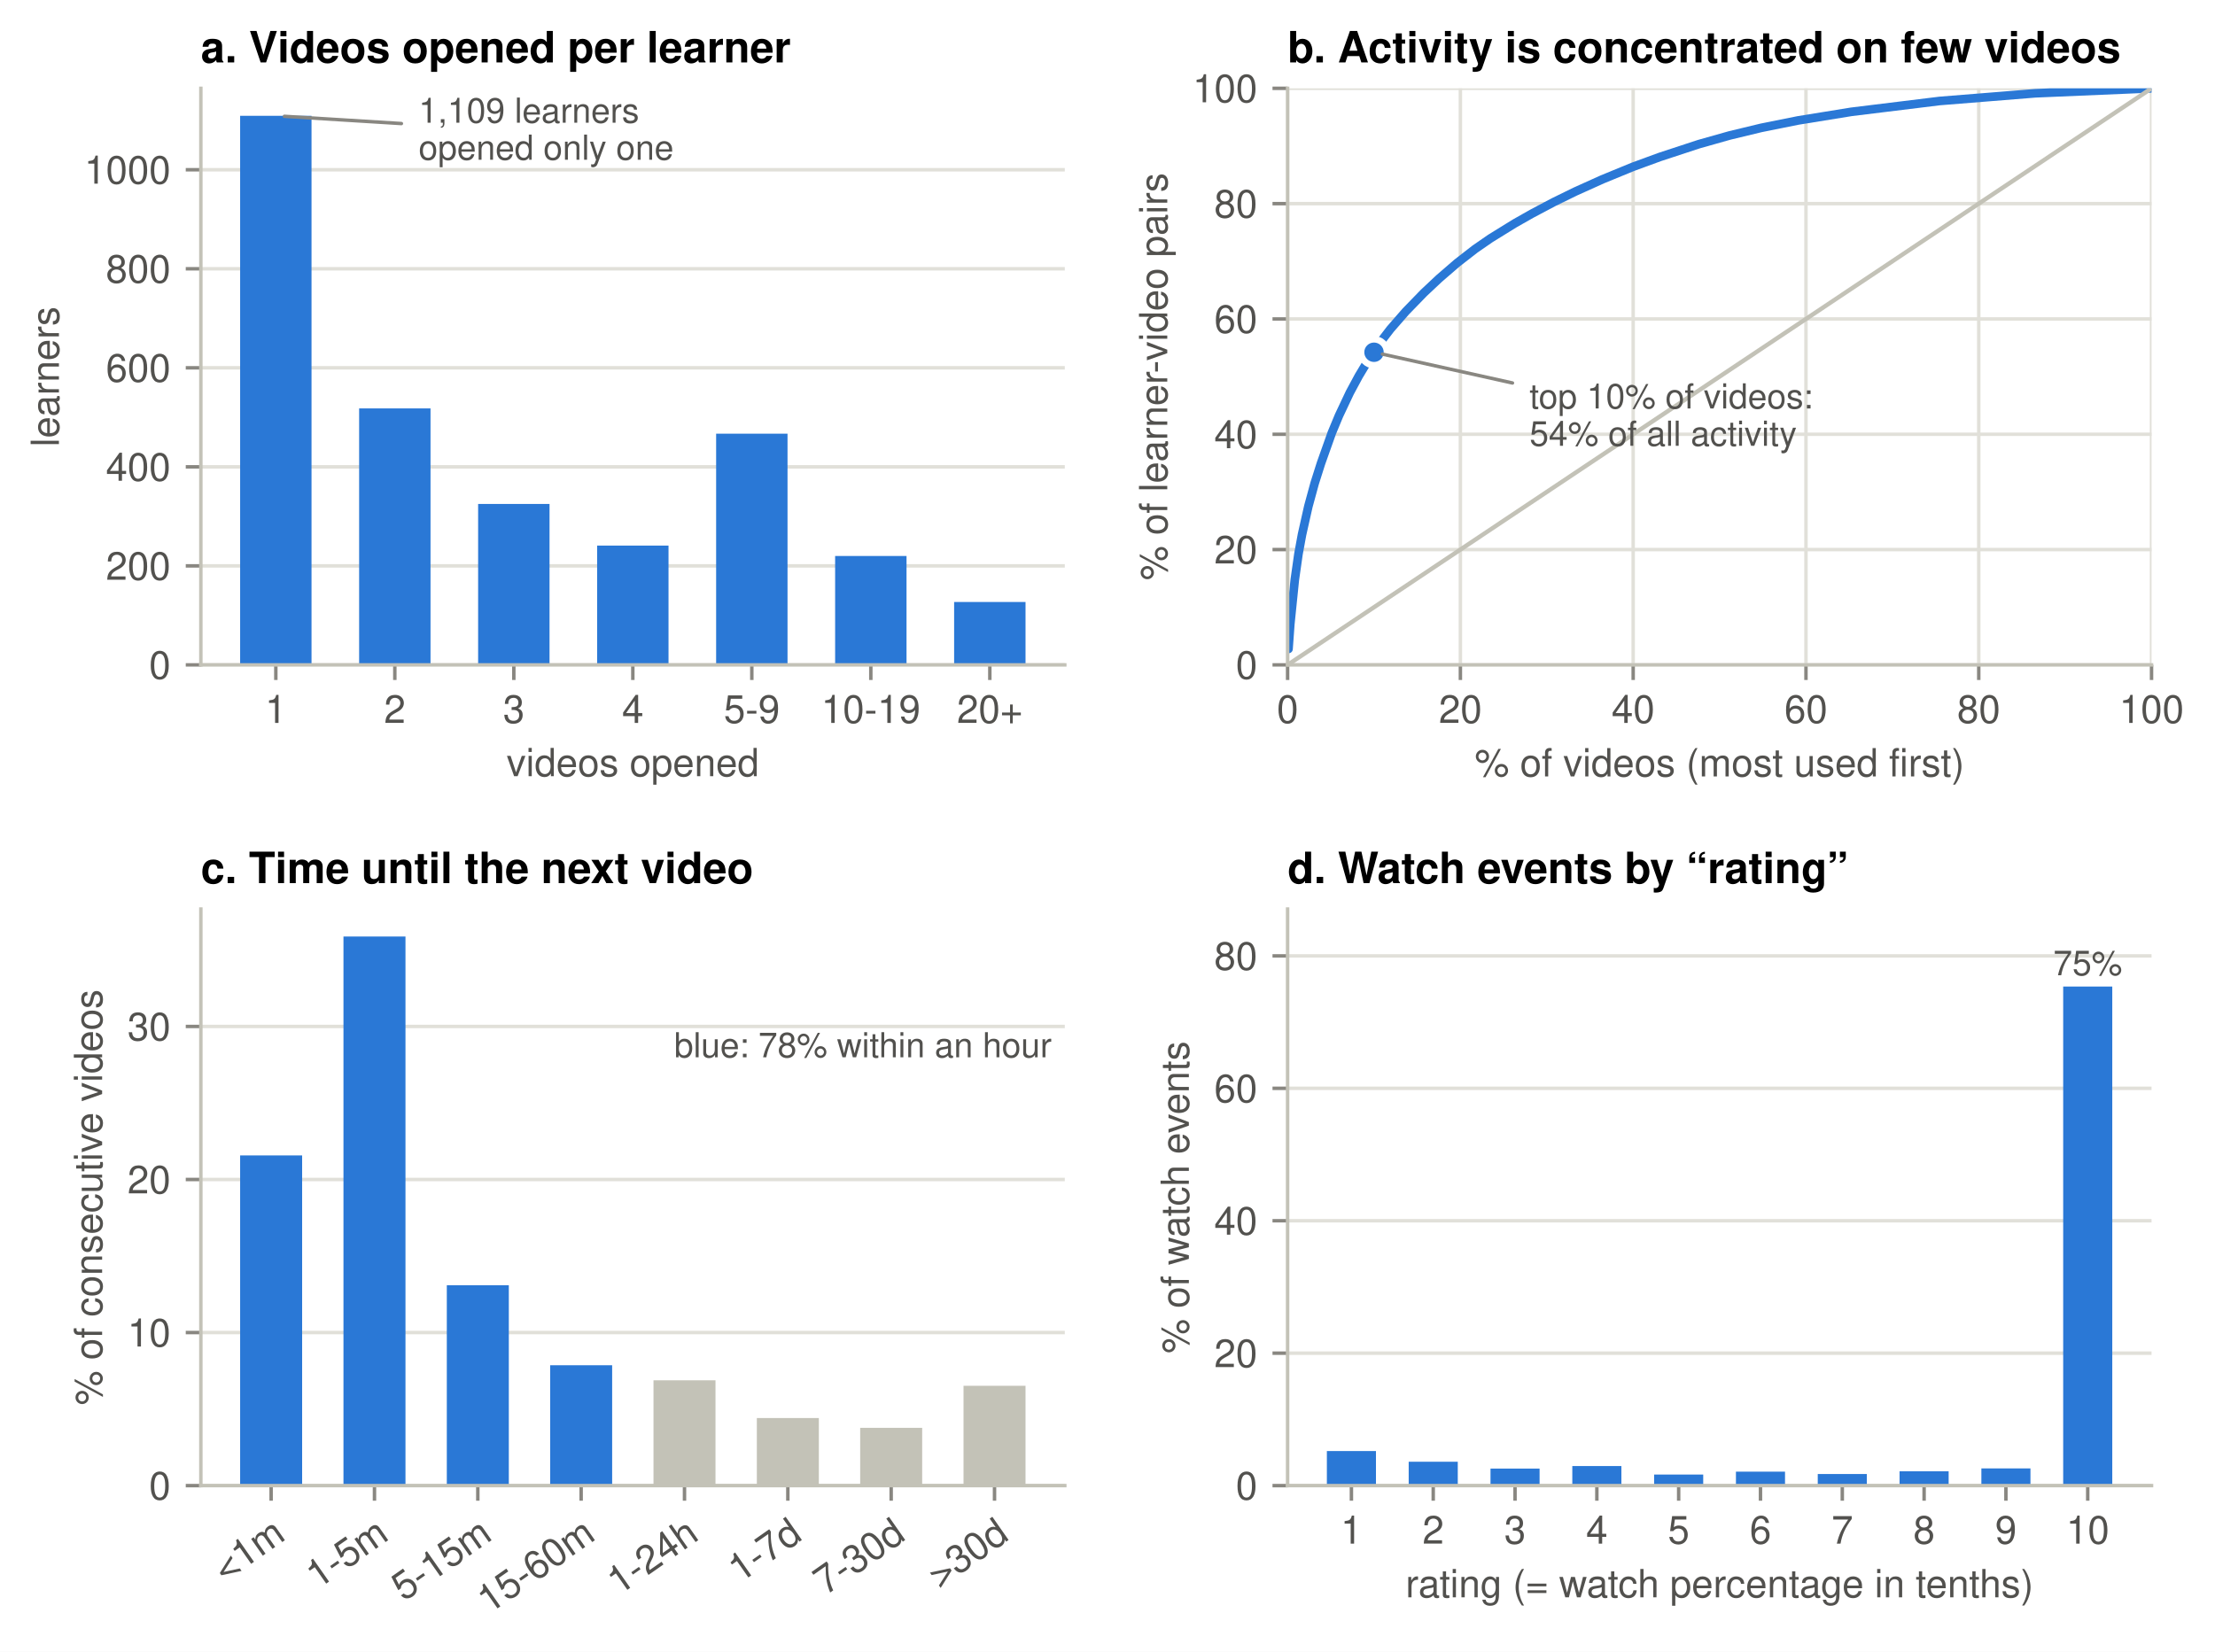
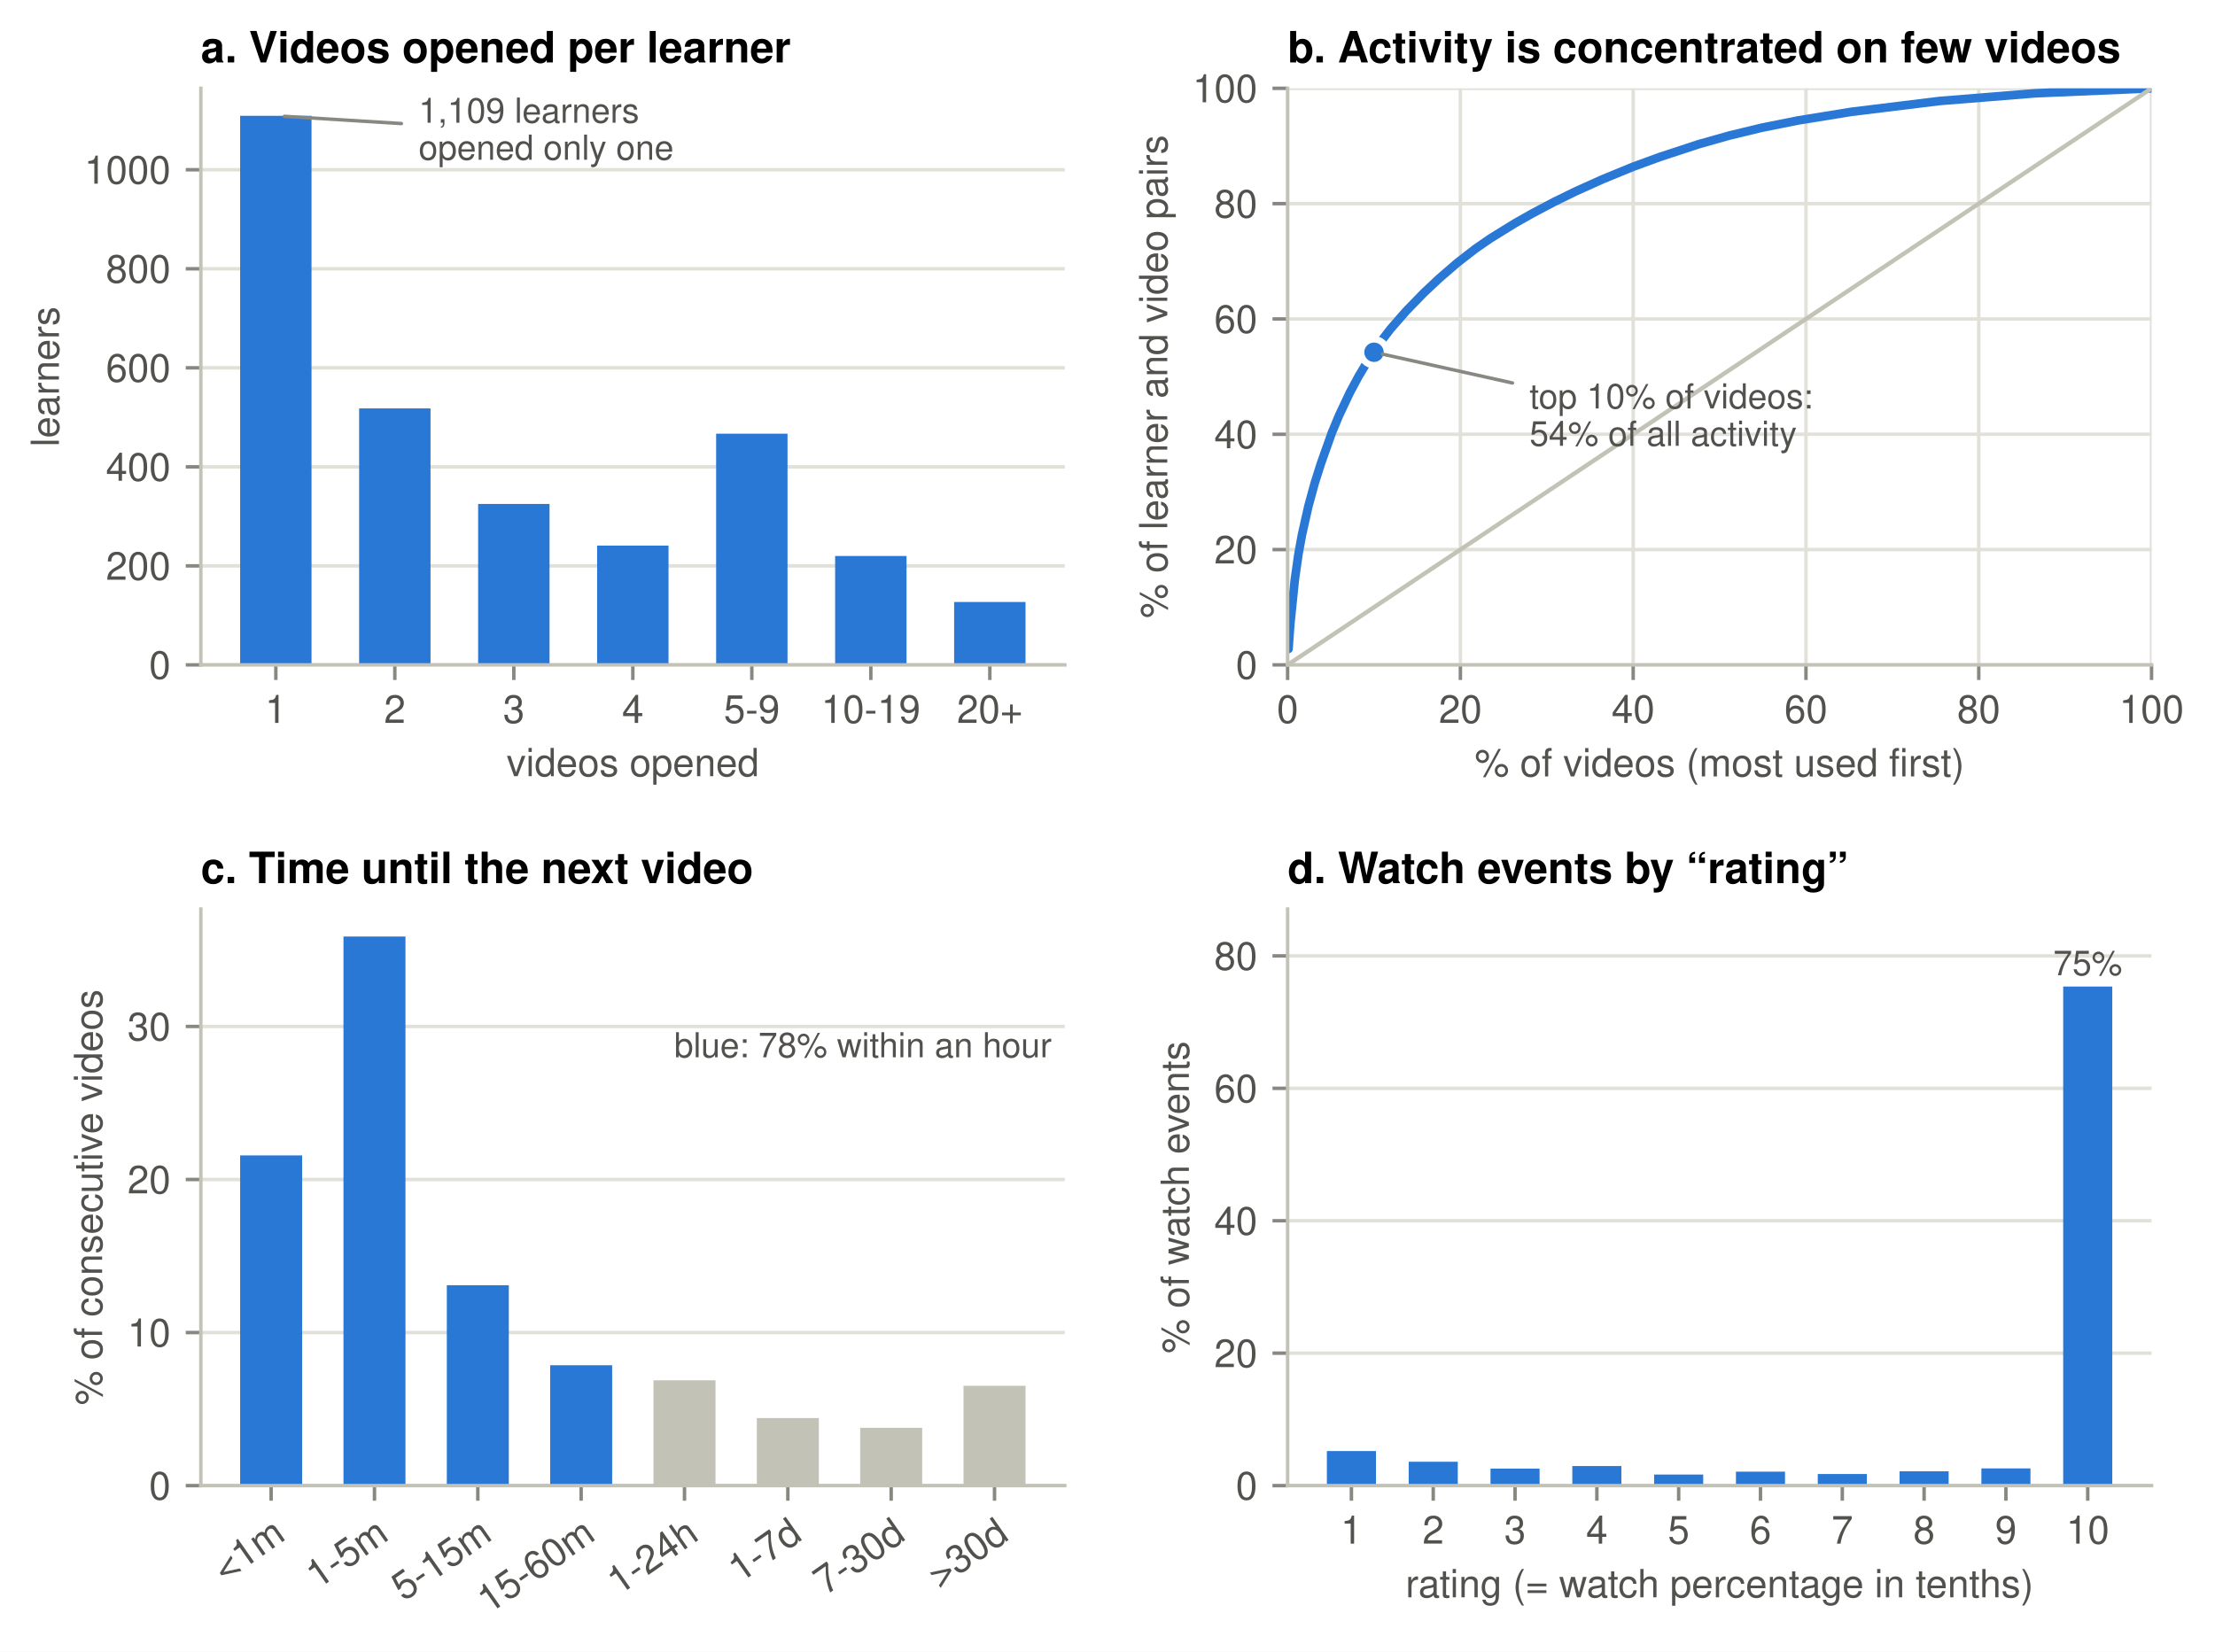
<svg xmlns="http://www.w3.org/2000/svg" xmlns:xlink="http://www.w3.org/1999/xlink" width="513.354pt" height="382.916pt" viewBox="0 0 513.354 382.916" version="1.1">
  <defs>
    <style type="text/css">*{stroke-linejoin: round; stroke-linecap: butt}</style>
  </defs>
  <g id="figure_1">
    <g id="patch_1">
      <path d="M 0 382.916  L 513.354 382.916  L 513.354 0  L 0 0  z " style="fill: #ffffff" />
    </g>
    <g id="axes_1">
      <g id="patch_2">
        <path d="M 46.551 154.132  L 246.78 154.132  L 246.78 20.475  L 46.551 20.475  z " style="fill: #ffffff" />
      </g>
      <g id="matplotlib.axis_1">
        <g id="xtick_1">
          <g id="line2d_1">
            <defs>
              <path id="m954afa2de4" d="M 0 0  L 0 3.5  " style="stroke: #898781; stroke-width: 0.8" />
            </defs>
            <g>
              <use xlink:href="#m954afa2de4" x="63.927" y="154.132" style="fill: #898781; stroke: #898781; stroke-width: 0.8" />
            </g>
          </g>
          <g id="text_1">
            <text style="font-size: 9px; font-family: 'Helvetica', 'Arial', 'DejaVu Sans'; text-anchor: middle; fill: #52514e" x="63.927" y="167.588" transform="rotate(-0 63.92658 167.5883)">1</text>
          </g>
        </g>
        <g id="xtick_2">
          <g id="line2d_2">
            <g>
              <use xlink:href="#m954afa2de4" x="91.506" y="154.132" style="fill: #898781; stroke: #898781; stroke-width: 0.8" />
            </g>
          </g>
          <g id="text_2">
            <text style="font-size: 9px; font-family: 'Helvetica', 'Arial', 'DejaVu Sans'; text-anchor: middle; fill: #52514e" x="91.506" y="167.588" transform="rotate(-0 91.50622 167.5883)">2</text>
          </g>
        </g>
        <g id="xtick_3">
          <g id="line2d_3">
            <g>
              <use xlink:href="#m954afa2de4" x="119.086" y="154.132" style="fill: #898781; stroke: #898781; stroke-width: 0.8" />
            </g>
          </g>
          <g id="text_3">
            <text style="font-size: 9px; font-family: 'Helvetica', 'Arial', 'DejaVu Sans'; text-anchor: middle; fill: #52514e" x="119.086" y="167.588" transform="rotate(-0 119.0859 167.5883)">3</text>
          </g>
        </g>
        <g id="xtick_4">
          <g id="line2d_4">
            <g>
              <use xlink:href="#m954afa2de4" x="146.666" y="154.132" style="fill: #898781; stroke: #898781; stroke-width: 0.8" />
            </g>
          </g>
          <g id="text_4">
            <text style="font-size: 9px; font-family: 'Helvetica', 'Arial', 'DejaVu Sans'; text-anchor: middle; fill: #52514e" x="146.666" y="167.588" transform="rotate(-0 146.6655 167.5883)">4</text>
          </g>
        </g>
        <g id="xtick_5">
          <g id="line2d_5">
            <g>
              <use xlink:href="#m954afa2de4" x="174.245" y="154.132" style="fill: #898781; stroke: #898781; stroke-width: 0.8" />
            </g>
          </g>
          <g id="text_5">
            <text style="font-size: 9px; font-family: 'Helvetica', 'Arial', 'DejaVu Sans'; text-anchor: middle; fill: #52514e" x="174.245" y="167.588" transform="rotate(-0 174.2451 167.5883)">5-9</text>
          </g>
        </g>
        <g id="xtick_6">
          <g id="line2d_6">
            <g>
              <use xlink:href="#m954afa2de4" x="201.825" y="154.132" style="fill: #898781; stroke: #898781; stroke-width: 0.8" />
            </g>
          </g>
          <g id="text_6">
            <text style="font-size: 9px; font-family: 'Helvetica', 'Arial', 'DejaVu Sans'; text-anchor: middle; fill: #52514e" x="201.825" y="167.588" transform="rotate(-0 201.8248 167.5883)">10-19</text>
          </g>
        </g>
        <g id="xtick_7">
          <g id="line2d_7">
            <g>
              <use xlink:href="#m954afa2de4" x="229.404" y="154.132" style="fill: #898781; stroke: #898781; stroke-width: 0.8" />
            </g>
          </g>
          <g id="text_7">
            <text style="font-size: 9px; font-family: 'Helvetica', 'Arial', 'DejaVu Sans'; text-anchor: middle; fill: #52514e" x="229.404" y="167.588" transform="rotate(-0 229.4044 167.5883)">20+</text>
          </g>
        </g>
        <g id="text_8">
          <text style="font-size: 9px; font-family: 'Helvetica', 'Arial', 'DejaVu Sans'; text-anchor: middle; fill: #52514e" x="146.666" y="179.941" transform="rotate(-0 146.6655 179.9414)">videos opened</text>
        </g>
      </g>
      <g id="matplotlib.axis_2">
        <g id="ytick_1">
          <g id="line2d_8">
            <path d="M 46.551 154.132  L 246.78 154.132  " clip-path="url(#pd1dc49421e)" style="fill: none; stroke: #e1e0d9; stroke-width: 0.8; stroke-linecap: round" />
          </g>
          <g id="line2d_9">
            <defs>
              <path id="m45e60ed971" d="M 0 0  L -3.5 0  " style="stroke: #898781; stroke-width: 0.8" />
            </defs>
            <g>
              <use xlink:href="#m45e60ed971" x="46.551" y="154.132" style="fill: #898781; stroke: #898781; stroke-width: 0.8" />
            </g>
          </g>
          <g id="text_9">
            <text style="font-size: 9px; font-family: 'Helvetica', 'Arial', 'DejaVu Sans'; text-anchor: end; fill: #52514e" x="39.551" y="157.36" transform="rotate(-0 39.55141 157.3602)">0</text>
          </g>
        </g>
        <g id="ytick_2">
          <g id="line2d_10">
            <path d="M 46.551 131.176  L 246.78 131.176  " clip-path="url(#pd1dc49421e)" style="fill: none; stroke: #e1e0d9; stroke-width: 0.8; stroke-linecap: round" />
          </g>
          <g id="line2d_11">
            <g>
              <use xlink:href="#m45e60ed971" x="46.551" y="131.176" style="fill: #898781; stroke: #898781; stroke-width: 0.8" />
            </g>
          </g>
          <g id="text_10">
            <text style="font-size: 9px; font-family: 'Helvetica', 'Arial', 'DejaVu Sans'; text-anchor: end; fill: #52514e" x="39.551" y="134.404" transform="rotate(-0 39.55141 134.4039)">200</text>
          </g>
        </g>
        <g id="ytick_3">
          <g id="line2d_12">
            <path d="M 46.551 108.22  L 246.78 108.22  " clip-path="url(#pd1dc49421e)" style="fill: none; stroke: #e1e0d9; stroke-width: 0.8; stroke-linecap: round" />
          </g>
          <g id="line2d_13">
            <g>
              <use xlink:href="#m45e60ed971" x="46.551" y="108.22" style="fill: #898781; stroke: #898781; stroke-width: 0.8" />
            </g>
          </g>
          <g id="text_11">
            <text style="font-size: 9px; font-family: 'Helvetica', 'Arial', 'DejaVu Sans'; text-anchor: end; fill: #52514e" x="39.551" y="111.448" transform="rotate(-0 39.55141 111.4477)">400</text>
          </g>
        </g>
        <g id="ytick_4">
          <g id="line2d_14">
            <path d="M 46.551 85.263  L 246.78 85.263  " clip-path="url(#pd1dc49421e)" style="fill: none; stroke: #e1e0d9; stroke-width: 0.8; stroke-linecap: round" />
          </g>
          <g id="line2d_15">
            <g>
              <use xlink:href="#m45e60ed971" x="46.551" y="85.263" style="fill: #898781; stroke: #898781; stroke-width: 0.8" />
            </g>
          </g>
          <g id="text_12">
            <text style="font-size: 9px; font-family: 'Helvetica', 'Arial', 'DejaVu Sans'; text-anchor: end; fill: #52514e" x="39.551" y="88.491" transform="rotate(-0 39.55141 88.49139)">600</text>
          </g>
        </g>
        <g id="ytick_5">
          <g id="line2d_16">
            <path d="M 46.551 62.307  L 246.78 62.307  " clip-path="url(#pd1dc49421e)" style="fill: none; stroke: #e1e0d9; stroke-width: 0.8; stroke-linecap: round" />
          </g>
          <g id="line2d_17">
            <g>
              <use xlink:href="#m45e60ed971" x="46.551" y="62.307" style="fill: #898781; stroke: #898781; stroke-width: 0.8" />
            </g>
          </g>
          <g id="text_13">
            <text style="font-size: 9px; font-family: 'Helvetica', 'Arial', 'DejaVu Sans'; text-anchor: end; fill: #52514e" x="39.551" y="65.535" transform="rotate(-0 39.55141 65.53512)">800</text>
          </g>
        </g>
        <g id="ytick_6">
          <g id="line2d_18">
            <path d="M 46.551 39.351  L 246.78 39.351  " clip-path="url(#pd1dc49421e)" style="fill: none; stroke: #e1e0d9; stroke-width: 0.8; stroke-linecap: round" />
          </g>
          <g id="line2d_19">
            <g>
              <use xlink:href="#m45e60ed971" x="46.551" y="39.351" style="fill: #898781; stroke: #898781; stroke-width: 0.8" />
            </g>
          </g>
          <g id="text_14">
            <text style="font-size: 9px; font-family: 'Helvetica', 'Arial', 'DejaVu Sans'; text-anchor: end; fill: #52514e" x="39.551" y="42.579" transform="rotate(-0 39.55141 42.57884)">1000</text>
          </g>
        </g>
        <g id="text_15">
          <text style="font-size: 9px; font-family: 'Helvetica', 'Arial', 'DejaVu Sans'; text-anchor: middle; fill: #52514e" x="13.656" y="87.304" transform="rotate(-90 13.65609 87.30358)">learners</text>
        </g>
      </g>
      <g id="patch_3">
        <path d="M 55.653 154.132  L 72.2 154.132  L 72.2 26.84  L 55.653 26.84  z " clip-path="url(#pd1dc49421e)" style="fill: #2a78d6" />
      </g>
      <g id="patch_4">
        <path d="M 83.232 154.132  L 99.78 154.132  L 99.78 94.675  L 83.232 94.675  z " clip-path="url(#pd1dc49421e)" style="fill: #2a78d6" />
      </g>
      <g id="patch_5">
        <path d="M 110.812 154.132  L 127.36 154.132  L 127.36 116.828  L 110.812 116.828  z " clip-path="url(#pd1dc49421e)" style="fill: #2a78d6" />
      </g>
      <g id="patch_6">
        <path d="M 138.392 154.132  L 154.939 154.132  L 154.939 126.47  L 138.392 126.47  z " clip-path="url(#pd1dc49421e)" style="fill: #2a78d6" />
      </g>
      <g id="patch_7">
        <path d="M 165.971 154.132  L 182.519 154.132  L 182.519 100.529  L 165.971 100.529  z " clip-path="url(#pd1dc49421e)" style="fill: #2a78d6" />
      </g>
      <g id="patch_8">
        <path d="M 193.551 154.132  L 210.099 154.132  L 210.099 128.88  L 193.551 128.88  z " clip-path="url(#pd1dc49421e)" style="fill: #2a78d6" />
      </g>
      <g id="patch_9">
        <path d="M 221.131 154.132  L 237.678 154.132  L 237.678 139.555  L 221.131 139.555  z " clip-path="url(#pd1dc49421e)" style="fill: #2a78d6" />
      </g>
      <g id="patch_10">
        <path d="M 46.551 154.132  L 46.551 20.475  " style="fill: none; stroke: #c3c2b7; stroke-width: 0.8; stroke-linejoin: miter; stroke-linecap: square" />
      </g>
      <g id="patch_11">
        <path d="M 46.551 154.132  L 246.78 154.132  " style="fill: none; stroke: #c3c2b7; stroke-width: 0.8; stroke-linejoin: miter; stroke-linecap: square" />
      </g>
      <g id="patch_12">
        <path d="M 93.03 28.643  Q 79.475 27.803 65.92 26.963  " style="fill: none; stroke: #898781; stroke-width: 0.8; stroke-linecap: round" />
      </g>
      <g id="text_16">
        <text style="font-size: 8px; font-family: 'Helvetica', 'Arial', 'DejaVu Sans'; fill: #52514e" transform="translate(97.02215 28.44653)">1,109 learners</text>
        <text style="font-size: 8px; font-family: 'Helvetica', 'Arial', 'DejaVu Sans'; fill: #52514e" transform="translate(97.02215 37.02303)">opened only one</text>
      </g>
      <g id="text_17">
        <text style="font-weight: 700; font-size: 10px; font-family: 'Helvetica', 'Arial', 'DejaVu Sans'; text-anchor: start" x="46.551" y="14.475" transform="rotate(-0 46.55141 14.475)">a. Videos opened per learner</text>
      </g>
    </g>
    <g id="axes_2">
      <g id="patch_13">
        <path d="M 298.418 154.132  L 498.646 154.132  L 498.646 20.475  L 298.418 20.475  z " style="fill: #ffffff" />
      </g>
      <g id="matplotlib.axis_3">
        <g id="xtick_8">
          <g id="line2d_20">
            <path d="M 298.418 154.132  L 298.418 20.475  " clip-path="url(#pf8657d532f)" style="fill: none; stroke: #e1e0d9; stroke-width: 0.8; stroke-linecap: round" />
          </g>
          <g id="line2d_21">
            <g>
              <use xlink:href="#m954afa2de4" x="298.418" y="154.132" style="fill: #898781; stroke: #898781; stroke-width: 0.8" />
            </g>
          </g>
          <g id="text_18">
            <text style="font-size: 9px; font-family: 'Helvetica', 'Arial', 'DejaVu Sans'; text-anchor: middle; fill: #52514e" x="298.418" y="167.588" transform="rotate(-0 298.4182 167.5883)">0</text>
          </g>
        </g>
        <g id="xtick_9">
          <g id="line2d_22">
            <path d="M 338.464 154.132  L 338.464 20.475  " clip-path="url(#pf8657d532f)" style="fill: none; stroke: #e1e0d9; stroke-width: 0.8; stroke-linecap: round" />
          </g>
          <g id="line2d_23">
            <g>
              <use xlink:href="#m954afa2de4" x="338.464" y="154.132" style="fill: #898781; stroke: #898781; stroke-width: 0.8" />
            </g>
          </g>
          <g id="text_19">
            <text style="font-size: 9px; font-family: 'Helvetica', 'Arial', 'DejaVu Sans'; text-anchor: middle; fill: #52514e" x="338.464" y="167.588" transform="rotate(-0 338.4639 167.5883)">20</text>
          </g>
        </g>
        <g id="xtick_10">
          <g id="line2d_24">
            <path d="M 378.509 154.132  L 378.509 20.475  " clip-path="url(#pf8657d532f)" style="fill: none; stroke: #e1e0d9; stroke-width: 0.8; stroke-linecap: round" />
          </g>
          <g id="line2d_25">
            <g>
              <use xlink:href="#m954afa2de4" x="378.509" y="154.132" style="fill: #898781; stroke: #898781; stroke-width: 0.8" />
            </g>
          </g>
          <g id="text_20">
            <text style="font-size: 9px; font-family: 'Helvetica', 'Arial', 'DejaVu Sans'; text-anchor: middle; fill: #52514e" x="378.509" y="167.588" transform="rotate(-0 378.5095 167.5883)">40</text>
          </g>
        </g>
        <g id="xtick_11">
          <g id="line2d_26">
            <path d="M 418.555 154.132  L 418.555 20.475  " clip-path="url(#pf8657d532f)" style="fill: none; stroke: #e1e0d9; stroke-width: 0.8; stroke-linecap: round" />
          </g>
          <g id="line2d_27">
            <g>
              <use xlink:href="#m954afa2de4" x="418.555" y="154.132" style="fill: #898781; stroke: #898781; stroke-width: 0.8" />
            </g>
          </g>
          <g id="text_21">
            <text style="font-size: 9px; font-family: 'Helvetica', 'Arial', 'DejaVu Sans'; text-anchor: middle; fill: #52514e" x="418.555" y="167.588" transform="rotate(-0 418.5551 167.5883)">60</text>
          </g>
        </g>
        <g id="xtick_12">
          <g id="line2d_28">
            <path d="M 458.601 154.132  L 458.601 20.475  " clip-path="url(#pf8657d532f)" style="fill: none; stroke: #e1e0d9; stroke-width: 0.8; stroke-linecap: round" />
          </g>
          <g id="line2d_29">
            <g>
              <use xlink:href="#m954afa2de4" x="458.601" y="154.132" style="fill: #898781; stroke: #898781; stroke-width: 0.8" />
            </g>
          </g>
          <g id="text_22">
            <text style="font-size: 9px; font-family: 'Helvetica', 'Arial', 'DejaVu Sans'; text-anchor: middle; fill: #52514e" x="458.601" y="167.588" transform="rotate(-0 458.6008 167.5883)">80</text>
          </g>
        </g>
        <g id="xtick_13">
          <g id="line2d_30">
            <path d="M 498.646 154.132  L 498.646 20.475  " clip-path="url(#pf8657d532f)" style="fill: none; stroke: #e1e0d9; stroke-width: 0.8; stroke-linecap: round" />
          </g>
          <g id="line2d_31">
            <g>
              <use xlink:href="#m954afa2de4" x="498.646" y="154.132" style="fill: #898781; stroke: #898781; stroke-width: 0.8" />
            </g>
          </g>
          <g id="text_23">
            <text style="font-size: 9px; font-family: 'Helvetica', 'Arial', 'DejaVu Sans'; text-anchor: middle; fill: #52514e" x="498.646" y="167.588" transform="rotate(-0 498.6464 167.5883)">100</text>
          </g>
        </g>
        <g id="text_24">
          <text style="font-size: 9px; font-family: 'Helvetica', 'Arial', 'DejaVu Sans'; text-anchor: middle; fill: #52514e" x="398.532" y="179.986" transform="rotate(-0 398.5323 179.9864)">% of videos (most used first)</text>
        </g>
      </g>
      <g id="matplotlib.axis_4">
        <g id="ytick_7">
          <g id="line2d_32">
            <path d="M 298.418 154.132  L 498.646 154.132  " clip-path="url(#pf8657d532f)" style="fill: none; stroke: #e1e0d9; stroke-width: 0.8; stroke-linecap: round" />
          </g>
          <g id="line2d_33">
            <g>
              <use xlink:href="#m45e60ed971" x="298.418" y="154.132" style="fill: #898781; stroke: #898781; stroke-width: 0.8" />
            </g>
          </g>
          <g id="text_25">
            <text style="font-size: 9px; font-family: 'Helvetica', 'Arial', 'DejaVu Sans'; text-anchor: end; fill: #52514e" x="291.418" y="157.36" transform="rotate(-0 291.4182 157.3602)">0</text>
          </g>
        </g>
        <g id="ytick_8">
          <g id="line2d_34">
            <path d="M 298.418 127.401  L 498.646 127.401  " clip-path="url(#pf8657d532f)" style="fill: none; stroke: #e1e0d9; stroke-width: 0.8; stroke-linecap: round" />
          </g>
          <g id="line2d_35">
            <g>
              <use xlink:href="#m45e60ed971" x="298.418" y="127.401" style="fill: #898781; stroke: #898781; stroke-width: 0.8" />
            </g>
          </g>
          <g id="text_26">
            <text style="font-size: 9px; font-family: 'Helvetica', 'Arial', 'DejaVu Sans'; text-anchor: end; fill: #52514e" x="291.418" y="130.629" transform="rotate(-0 291.4182 130.6288)">20</text>
          </g>
        </g>
        <g id="ytick_9">
          <g id="line2d_36">
            <path d="M 298.418 100.669  L 498.646 100.669  " clip-path="url(#pf8657d532f)" style="fill: none; stroke: #e1e0d9; stroke-width: 0.8; stroke-linecap: round" />
          </g>
          <g id="line2d_37">
            <g>
              <use xlink:href="#m45e60ed971" x="298.418" y="100.669" style="fill: #898781; stroke: #898781; stroke-width: 0.8" />
            </g>
          </g>
          <g id="text_27">
            <text style="font-size: 9px; font-family: 'Helvetica', 'Arial', 'DejaVu Sans'; text-anchor: end; fill: #52514e" x="291.418" y="103.897" transform="rotate(-0 291.4182 103.8973)">40</text>
          </g>
        </g>
        <g id="ytick_10">
          <g id="line2d_38">
            <path d="M 298.418 73.938  L 498.646 73.938  " clip-path="url(#pf8657d532f)" style="fill: none; stroke: #e1e0d9; stroke-width: 0.8; stroke-linecap: round" />
          </g>
          <g id="line2d_39">
            <g>
              <use xlink:href="#m45e60ed971" x="298.418" y="73.938" style="fill: #898781; stroke: #898781; stroke-width: 0.8" />
            </g>
          </g>
          <g id="text_28">
            <text style="font-size: 9px; font-family: 'Helvetica', 'Arial', 'DejaVu Sans'; text-anchor: end; fill: #52514e" x="291.418" y="77.166" transform="rotate(-0 291.4182 77.16591)">60</text>
          </g>
        </g>
        <g id="ytick_11">
          <g id="line2d_40">
            <path d="M 298.418 47.206  L 498.646 47.206  " clip-path="url(#pf8657d532f)" style="fill: none; stroke: #e1e0d9; stroke-width: 0.8; stroke-linecap: round" />
          </g>
          <g id="line2d_41">
            <g>
              <use xlink:href="#m45e60ed971" x="298.418" y="47.206" style="fill: #898781; stroke: #898781; stroke-width: 0.8" />
            </g>
          </g>
          <g id="text_29">
            <text style="font-size: 9px; font-family: 'Helvetica', 'Arial', 'DejaVu Sans'; text-anchor: end; fill: #52514e" x="291.418" y="50.434" transform="rotate(-0 291.4182 50.43448)">80</text>
          </g>
        </g>
        <g id="ytick_12">
          <g id="line2d_42">
            <path d="M 298.418 20.475  L 498.646 20.475  " clip-path="url(#pf8657d532f)" style="fill: none; stroke: #e1e0d9; stroke-width: 0.8; stroke-linecap: round" />
          </g>
          <g id="line2d_43">
            <g>
              <use xlink:href="#m45e60ed971" x="298.418" y="20.475" style="fill: #898781; stroke: #898781; stroke-width: 0.8" />
            </g>
          </g>
          <g id="text_30">
            <text style="font-size: 9px; font-family: 'Helvetica', 'Arial', 'DejaVu Sans'; text-anchor: end; fill: #52514e" x="291.418" y="23.703" transform="rotate(-0 291.4182 23.70305)">100</text>
          </g>
        </g>
        <g id="text_31">
-           <text style="font-size: 9px; font-family: 'Helvetica', 'Arial', 'DejaVu Sans'; text-anchor: middle; fill: #52514e" x="270.528" y="87.304" transform="rotate(-90 270.5277 87.30358)">% of learner-video pairs</text>
+           <text style="font-size: 9px; font-family: 'Helvetica', 'Arial', 'DejaVu Sans'; text-anchor: middle; fill: #52514e" x="270.528" y="87.304" transform="rotate(-90 270.5277 87.30358)">% of learner and video pairs</text>
        </g>
      </g>
      <g id="line2d_44">
        <path d="M 298.627 150.439  L 299.045 144.632  L 300.09 134.365  L 300.926 128.478  L 301.762 123.902  L 303.225 117.391  L 304.688 112.03  L 306.151 107.418  L 308.66 100.354  L 310.332 96.331  L 312.84 91.014  L 314.93 87.134  L 317.438 82.96  L 319.528 79.829  L 322.245 76.287  L 325.798 72.211  L 329.978 67.903  L 333.531 64.567  L 337.711 60.954  L 341.892 57.707  L 345.445 55.254  L 351.088 51.766  L 355.059 49.518  L 360.075 46.86  L 365.091 44.407  L 371.361 41.58  L 378.468 38.663  L 384.738 36.37  L 393.725 33.418  L 400.831 31.411  L 408.147 29.645  L 416.716 27.923  L 429.047 25.925  L 449.53 23.41  L 471.685 21.626  L 498.646 20.475  L 498.646 20.475  " clip-path="url(#pf8657d532f)" style="fill: none; stroke: #2a78d6; stroke-width: 2; stroke-linecap: round" />
      </g>
      <g id="line2d_45">
        <path d="M 298.418 154.132  L 498.646 20.475  " clip-path="url(#pf8657d532f)" style="fill: none; stroke: #c3c2b7; stroke-linecap: round" />
      </g>
      <g id="line2d_46">
        <defs>
          <path id="me875f7d9f2" d="M 0 3  C 0.796 3 1.559 2.684 2.121 2.121  C 2.684 1.559 3 0.796 3 0  C 3 -0.796 2.684 -1.559 2.121 -2.121  C 1.559 -2.684 0.796 -3 0 -3  C -0.796 -3 -1.559 -2.684 -2.121 -2.121  C -2.684 -1.559 -3 -0.796 -3 0  C -3 0.796 -2.684 1.559 -2.121 2.121  C -1.559 2.684 -0.796 3 0 3  z " style="stroke: #ffffff; stroke-width: 1.5" />
        </defs>
        <g clip-path="url(#pf8657d532f)">
          <use xlink:href="#me875f7d9f2" x="318.441" y="81.657" style="fill: #2a78d6; stroke: #ffffff; stroke-width: 1.5" />
        </g>
      </g>
      <g id="patch_14">
        <path d="M 298.418 154.132  L 298.418 20.475  " style="fill: none; stroke: #c3c2b7; stroke-width: 0.8; stroke-linejoin: miter; stroke-linecap: square" />
      </g>
      <g id="patch_15">
        <path d="M 298.418 154.132  L 498.646 154.132  " style="fill: none; stroke: #c3c2b7; stroke-width: 0.8; stroke-linejoin: miter; stroke-linecap: square" />
      </g>
      <g id="patch_16">
        <path d="M 350.533 88.782  Q 335.465 85.437 320.396 82.091  " style="fill: none; stroke: #898781; stroke-width: 0.8; stroke-linecap: round" />
      </g>
      <g id="text_32">
        <text style="font-size: 8px; font-family: 'Helvetica', 'Arial', 'DejaVu Sans'; fill: #52514e" transform="translate(354.4821 94.69094)">top 10% of videos:</text>
        <text style="font-size: 8px; font-family: 'Helvetica', 'Arial', 'DejaVu Sans'; fill: #52514e" transform="translate(354.4821 103.3424)">54% of all activity</text>
      </g>
      <g id="text_33">
        <text style="font-weight: 700; font-size: 10px; font-family: 'Helvetica', 'Arial', 'DejaVu Sans'; text-anchor: start" x="298.418" y="14.475" transform="rotate(-0 298.4182 14.475)">b. Activity is concentrated on few videos</text>
      </g>
    </g>
    <g id="axes_3">
      <g id="patch_17">
        <path d="M 46.551 344.389  L 246.78 344.389  L 246.78 210.732  L 46.551 210.732  z " style="fill: #ffffff" />
      </g>
      <g id="matplotlib.axis_5">
        <g id="xtick_14">
          <g id="line2d_47">
            <g>
              <use xlink:href="#m954afa2de4" x="62.838" y="344.389" style="fill: #898781; stroke: #898781; stroke-width: 0.8" />
            </g>
          </g>
          <g id="text_34">
            <text style="font-size: 9px; font-family: 'Helvetica', 'Arial', 'DejaVu Sans'; text-anchor: end; fill: #52514e" x="66.541" y="356.678" transform="rotate(-35 66.54097 356.6779)">&lt;1m</text>
          </g>
        </g>
        <g id="xtick_15">
          <g id="line2d_48">
            <g>
              <use xlink:href="#m954afa2de4" x="86.789" y="344.389" style="fill: #898781; stroke: #898781; stroke-width: 0.8" />
            </g>
          </g>
          <g id="text_35">
            <text style="font-size: 9px; font-family: 'Helvetica', 'Arial', 'DejaVu Sans'; text-anchor: end; fill: #52514e" x="90.492" y="356.678" transform="rotate(-35 90.49171 356.6779)">1-5m</text>
          </g>
        </g>
        <g id="xtick_16">
          <g id="line2d_49">
            <g>
              <use xlink:href="#m954afa2de4" x="110.739" y="344.389" style="fill: #898781; stroke: #898781; stroke-width: 0.8" />
            </g>
          </g>
          <g id="text_36">
            <text style="font-size: 9px; font-family: 'Helvetica', 'Arial', 'DejaVu Sans'; text-anchor: end; fill: #52514e" x="114.442" y="356.678" transform="rotate(-35 114.4425 356.6779)">5-15m</text>
          </g>
        </g>
        <g id="xtick_17">
          <g id="line2d_50">
            <g>
              <use xlink:href="#m954afa2de4" x="134.69" y="344.389" style="fill: #898781; stroke: #898781; stroke-width: 0.8" />
            </g>
          </g>
          <g id="text_37">
            <text style="font-size: 9px; font-family: 'Helvetica', 'Arial', 'DejaVu Sans'; text-anchor: end; fill: #52514e" x="138.393" y="356.678" transform="rotate(-35 138.3932 356.6779)">15-60m</text>
          </g>
        </g>
        <g id="xtick_18">
          <g id="line2d_51">
            <g>
              <use xlink:href="#m954afa2de4" x="158.641" y="344.389" style="fill: #898781; stroke: #898781; stroke-width: 0.8" />
            </g>
          </g>
          <g id="text_38">
            <text style="font-size: 9px; font-family: 'Helvetica', 'Arial', 'DejaVu Sans'; text-anchor: end; fill: #52514e" x="162.344" y="356.678" transform="rotate(-35 162.3439 356.6779)">1-24h</text>
          </g>
        </g>
        <g id="xtick_19">
          <g id="line2d_52">
            <g>
              <use xlink:href="#m954afa2de4" x="182.592" y="344.389" style="fill: #898781; stroke: #898781; stroke-width: 0.8" />
            </g>
          </g>
          <g id="text_39">
            <text style="font-size: 9px; font-family: 'Helvetica', 'Arial', 'DejaVu Sans'; text-anchor: end; fill: #52514e" x="186.295" y="356.678" transform="rotate(-35 186.2947 356.6779)">1-7d</text>
          </g>
        </g>
        <g id="xtick_20">
          <g id="line2d_53">
            <g>
              <use xlink:href="#m954afa2de4" x="206.542" y="344.389" style="fill: #898781; stroke: #898781; stroke-width: 0.8" />
            </g>
          </g>
          <g id="text_40">
            <text style="font-size: 9px; font-family: 'Helvetica', 'Arial', 'DejaVu Sans'; text-anchor: end; fill: #52514e" x="210.245" y="356.678" transform="rotate(-35 210.2454 356.6779)">7-30d</text>
          </g>
        </g>
        <g id="xtick_21">
          <g id="line2d_54">
            <g>
              <use xlink:href="#m954afa2de4" x="230.493" y="344.389" style="fill: #898781; stroke: #898781; stroke-width: 0.8" />
            </g>
          </g>
          <g id="text_41">
            <text style="font-size: 9px; font-family: 'Helvetica', 'Arial', 'DejaVu Sans'; text-anchor: end; fill: #52514e" x="234.196" y="356.678" transform="rotate(-35 234.1962 356.6779)">&gt;30d</text>
          </g>
        </g>
      </g>
      <g id="matplotlib.axis_6">
        <g id="ytick_13">
          <g id="line2d_55">
            <path d="M 46.551 344.389  L 246.78 344.389  " clip-path="url(#p048b6ff724)" style="fill: none; stroke: #e1e0d9; stroke-width: 0.8; stroke-linecap: round" />
          </g>
          <g id="line2d_56">
            <g>
              <use xlink:href="#m45e60ed971" x="46.551" y="344.389" style="fill: #898781; stroke: #898781; stroke-width: 0.8" />
            </g>
          </g>
          <g id="text_42">
            <text style="font-size: 9px; font-family: 'Helvetica', 'Arial', 'DejaVu Sans'; text-anchor: end; fill: #52514e" x="39.551" y="347.617" transform="rotate(-0 39.55141 347.6174)">0</text>
          </g>
        </g>
        <g id="ytick_14">
          <g id="line2d_57">
            <path d="M 46.551 308.909  L 246.78 308.909  " clip-path="url(#p048b6ff724)" style="fill: none; stroke: #e1e0d9; stroke-width: 0.8; stroke-linecap: round" />
          </g>
          <g id="line2d_58">
            <g>
              <use xlink:href="#m45e60ed971" x="46.551" y="308.909" style="fill: #898781; stroke: #898781; stroke-width: 0.8" />
            </g>
          </g>
          <g id="text_43">
            <text style="font-size: 9px; font-family: 'Helvetica', 'Arial', 'DejaVu Sans'; text-anchor: end; fill: #52514e" x="39.551" y="312.137" transform="rotate(-0 39.55141 312.1372)">10</text>
          </g>
        </g>
        <g id="ytick_15">
          <g id="line2d_59">
            <path d="M 46.551 273.429  L 246.78 273.429  " clip-path="url(#p048b6ff724)" style="fill: none; stroke: #e1e0d9; stroke-width: 0.8; stroke-linecap: round" />
          </g>
          <g id="line2d_60">
            <g>
              <use xlink:href="#m45e60ed971" x="46.551" y="273.429" style="fill: #898781; stroke: #898781; stroke-width: 0.8" />
            </g>
          </g>
          <g id="text_44">
            <text style="font-size: 9px; font-family: 'Helvetica', 'Arial', 'DejaVu Sans'; text-anchor: end; fill: #52514e" x="39.551" y="276.657" transform="rotate(-0 39.55141 276.657)">20</text>
          </g>
        </g>
        <g id="ytick_16">
          <g id="line2d_61">
            <path d="M 46.551 237.949  L 246.78 237.949  " clip-path="url(#p048b6ff724)" style="fill: none; stroke: #e1e0d9; stroke-width: 0.8; stroke-linecap: round" />
          </g>
          <g id="line2d_62">
            <g>
              <use xlink:href="#m45e60ed971" x="46.551" y="237.949" style="fill: #898781; stroke: #898781; stroke-width: 0.8" />
            </g>
          </g>
          <g id="text_45">
            <text style="font-size: 9px; font-family: 'Helvetica', 'Arial', 'DejaVu Sans'; text-anchor: end; fill: #52514e" x="39.551" y="241.177" transform="rotate(-0 39.55141 241.1769)">30</text>
          </g>
        </g>
        <g id="text_46">
          <text style="font-size: 9px; font-family: 'Helvetica', 'Arial', 'DejaVu Sans'; text-anchor: middle; fill: #52514e" x="23.666" y="277.561" transform="rotate(-90 23.66578 277.5607)">% of consecutive videos</text>
        </g>
      </g>
      <g id="patch_18">
        <path d="M 55.653 344.389  L 70.023 344.389  L 70.023 267.842  L 55.653 267.842  z " clip-path="url(#p048b6ff724)" style="fill: #2a78d6" />
      </g>
      <g id="patch_19">
        <path d="M 79.603 344.389  L 93.974 344.389  L 93.974 217.097  L 79.603 217.097  z " clip-path="url(#p048b6ff724)" style="fill: #2a78d6" />
      </g>
      <g id="patch_20">
        <path d="M 103.554 344.389  L 117.925 344.389  L 117.925 297.94  L 103.554 297.94  z " clip-path="url(#p048b6ff724)" style="fill: #2a78d6" />
      </g>
      <g id="patch_21">
        <path d="M 127.505 344.389  L 141.875 344.389  L 141.875 316.484  L 127.505 316.484  z " clip-path="url(#p048b6ff724)" style="fill: #2a78d6" />
      </g>
      <g id="patch_22">
        <path d="M 151.456 344.389  L 165.826 344.389  L 165.826 319.979  L 151.456 319.979  z " clip-path="url(#p048b6ff724)" style="fill: #c3c2b7" />
      </g>
      <g id="patch_23">
        <path d="M 175.406 344.389  L 189.777 344.389  L 189.777 328.718  L 175.406 328.718  z " clip-path="url(#p048b6ff724)" style="fill: #c3c2b7" />
      </g>
      <g id="patch_24">
        <path d="M 199.357 344.389  L 213.728 344.389  L 213.728 330.999  L 199.357 330.999  z " clip-path="url(#p048b6ff724)" style="fill: #c3c2b7" />
      </g>
      <g id="patch_25">
        <path d="M 223.308 344.389  L 237.678 344.389  L 237.678 321.253  L 223.308 321.253  z " clip-path="url(#p048b6ff724)" style="fill: #c3c2b7" />
      </g>
      <g id="patch_26">
        <path d="M 46.551 344.389  L 46.551 210.732  " style="fill: none; stroke: #c3c2b7; stroke-width: 0.8; stroke-linejoin: miter; stroke-linecap: square" />
      </g>
      <g id="patch_27">
        <path d="M 46.551 344.389  L 246.78 344.389  " style="fill: none; stroke: #c3c2b7; stroke-width: 0.8; stroke-linejoin: miter; stroke-linecap: square" />
      </g>
      <g id="text_47">
        <text style="font-size: 8px; font-family: 'Helvetica', 'Arial', 'DejaVu Sans'; text-anchor: start; fill: #52514e" x="156.246" y="245.101" transform="rotate(-0 156.2458 245.1012)">blue: 78% within an hour</text>
      </g>
      <g id="text_48">
        <text style="font-weight: 700; font-size: 10px; font-family: 'Helvetica', 'Arial', 'DejaVu Sans'; text-anchor: start" x="46.551" y="204.732" transform="rotate(-0 46.55141 204.7322)">c. Time until the next video</text>
      </g>
    </g>
    <g id="axes_4">
      <g id="patch_28">
        <path d="M 298.418 344.389  L 498.646 344.389  L 498.646 210.732  L 298.418 210.732  z " style="fill: #ffffff" />
      </g>
      <g id="matplotlib.axis_7">
        <g id="xtick_22">
          <g id="line2d_63">
            <g>
              <use xlink:href="#m954afa2de4" x="313.208" y="344.389" style="fill: #898781; stroke: #898781; stroke-width: 0.8" />
            </g>
          </g>
          <g id="text_49">
            <text style="font-size: 9px; font-family: 'Helvetica', 'Arial', 'DejaVu Sans'; text-anchor: middle; fill: #52514e" x="313.208" y="357.845" transform="rotate(-0 313.2078 357.8454)">1</text>
          </g>
        </g>
        <g id="xtick_23">
          <g id="line2d_64">
            <g>
              <use xlink:href="#m954afa2de4" x="332.169" y="344.389" style="fill: #898781; stroke: #898781; stroke-width: 0.8" />
            </g>
          </g>
          <g id="text_50">
            <text style="font-size: 9px; font-family: 'Helvetica', 'Arial', 'DejaVu Sans'; text-anchor: middle; fill: #52514e" x="332.169" y="357.845" transform="rotate(-0 332.1688 357.8454)">2</text>
          </g>
        </g>
        <g id="xtick_24">
          <g id="line2d_65">
            <g>
              <use xlink:href="#m954afa2de4" x="351.13" y="344.389" style="fill: #898781; stroke: #898781; stroke-width: 0.8" />
            </g>
          </g>
          <g id="text_51">
            <text style="font-size: 9px; font-family: 'Helvetica', 'Arial', 'DejaVu Sans'; text-anchor: middle; fill: #52514e" x="351.13" y="357.845" transform="rotate(-0 351.1298 357.8454)">3</text>
          </g>
        </g>
        <g id="xtick_25">
          <g id="line2d_66">
            <g>
              <use xlink:href="#m954afa2de4" x="370.091" y="344.389" style="fill: #898781; stroke: #898781; stroke-width: 0.8" />
            </g>
          </g>
          <g id="text_52">
            <text style="font-size: 9px; font-family: 'Helvetica', 'Arial', 'DejaVu Sans'; text-anchor: middle; fill: #52514e" x="370.091" y="357.845" transform="rotate(-0 370.0908 357.8454)">4</text>
          </g>
        </g>
        <g id="xtick_26">
          <g id="line2d_67">
            <g>
              <use xlink:href="#m954afa2de4" x="389.052" y="344.389" style="fill: #898781; stroke: #898781; stroke-width: 0.8" />
            </g>
          </g>
          <g id="text_53">
            <text style="font-size: 9px; font-family: 'Helvetica', 'Arial', 'DejaVu Sans'; text-anchor: middle; fill: #52514e" x="389.052" y="357.845" transform="rotate(-0 389.0518 357.8454)">5</text>
          </g>
        </g>
        <g id="xtick_27">
          <g id="line2d_68">
            <g>
              <use xlink:href="#m954afa2de4" x="408.013" y="344.389" style="fill: #898781; stroke: #898781; stroke-width: 0.8" />
            </g>
          </g>
          <g id="text_54">
            <text style="font-size: 9px; font-family: 'Helvetica', 'Arial', 'DejaVu Sans'; text-anchor: middle; fill: #52514e" x="408.013" y="357.845" transform="rotate(-0 408.0128 357.8454)">6</text>
          </g>
        </g>
        <g id="xtick_28">
          <g id="line2d_69">
            <g>
              <use xlink:href="#m954afa2de4" x="426.974" y="344.389" style="fill: #898781; stroke: #898781; stroke-width: 0.8" />
            </g>
          </g>
          <g id="text_55">
            <text style="font-size: 9px; font-family: 'Helvetica', 'Arial', 'DejaVu Sans'; text-anchor: middle; fill: #52514e" x="426.974" y="357.845" transform="rotate(-0 426.9738 357.8454)">7</text>
          </g>
        </g>
        <g id="xtick_29">
          <g id="line2d_70">
            <g>
              <use xlink:href="#m954afa2de4" x="445.935" y="344.389" style="fill: #898781; stroke: #898781; stroke-width: 0.8" />
            </g>
          </g>
          <g id="text_56">
            <text style="font-size: 9px; font-family: 'Helvetica', 'Arial', 'DejaVu Sans'; text-anchor: middle; fill: #52514e" x="445.935" y="357.845" transform="rotate(-0 445.9348 357.8454)">8</text>
          </g>
        </g>
        <g id="xtick_30">
          <g id="line2d_71">
            <g>
              <use xlink:href="#m954afa2de4" x="464.896" y="344.389" style="fill: #898781; stroke: #898781; stroke-width: 0.8" />
            </g>
          </g>
          <g id="text_57">
            <text style="font-size: 9px; font-family: 'Helvetica', 'Arial', 'DejaVu Sans'; text-anchor: middle; fill: #52514e" x="464.896" y="357.845" transform="rotate(-0 464.8958 357.8454)">9</text>
          </g>
        </g>
        <g id="xtick_31">
          <g id="line2d_72">
            <g>
              <use xlink:href="#m954afa2de4" x="483.857" y="344.389" style="fill: #898781; stroke: #898781; stroke-width: 0.8" />
            </g>
          </g>
          <g id="text_58">
            <text style="font-size: 9px; font-family: 'Helvetica', 'Arial', 'DejaVu Sans'; text-anchor: middle; fill: #52514e" x="483.857" y="357.845" transform="rotate(-0 483.8568 357.8454)">10</text>
          </g>
        </g>
        <g id="text_59">
          <text style="font-size: 9px; font-family: 'Helvetica', 'Arial', 'DejaVu Sans'; text-anchor: middle; fill: #52514e" x="398.532" y="370.283" transform="rotate(-0 398.5323 370.2829)">rating (= watch percentage in tenths)</text>
        </g>
      </g>
      <g id="matplotlib.axis_8">
        <g id="ytick_17">
          <g id="line2d_73">
            <path d="M 298.418 344.389  L 498.646 344.389  " clip-path="url(#p20587c581d)" style="fill: none; stroke: #e1e0d9; stroke-width: 0.8; stroke-linecap: round" />
          </g>
          <g id="line2d_74">
            <g>
              <use xlink:href="#m45e60ed971" x="298.418" y="344.389" style="fill: #898781; stroke: #898781; stroke-width: 0.8" />
            </g>
          </g>
          <g id="text_60">
            <text style="font-size: 9px; font-family: 'Helvetica', 'Arial', 'DejaVu Sans'; text-anchor: end; fill: #52514e" x="291.418" y="347.617" transform="rotate(-0 291.4182 347.6174)">0</text>
          </g>
        </g>
        <g id="ytick_18">
          <g id="line2d_75">
            <path d="M 298.418 313.69  L 498.646 313.69  " clip-path="url(#p20587c581d)" style="fill: none; stroke: #e1e0d9; stroke-width: 0.8; stroke-linecap: round" />
          </g>
          <g id="line2d_76">
            <g>
              <use xlink:href="#m45e60ed971" x="298.418" y="313.69" style="fill: #898781; stroke: #898781; stroke-width: 0.8" />
            </g>
          </g>
          <g id="text_61">
            <text style="font-size: 9px; font-family: 'Helvetica', 'Arial', 'DejaVu Sans'; text-anchor: end; fill: #52514e" x="291.418" y="316.918" transform="rotate(-0 291.4182 316.9181)">20</text>
          </g>
        </g>
        <g id="ytick_19">
          <g id="line2d_77">
            <path d="M 298.418 282.991  L 498.646 282.991  " clip-path="url(#p20587c581d)" style="fill: none; stroke: #e1e0d9; stroke-width: 0.8; stroke-linecap: round" />
          </g>
          <g id="line2d_78">
            <g>
              <use xlink:href="#m45e60ed971" x="298.418" y="282.991" style="fill: #898781; stroke: #898781; stroke-width: 0.8" />
            </g>
          </g>
          <g id="text_62">
            <text style="font-size: 9px; font-family: 'Helvetica', 'Arial', 'DejaVu Sans'; text-anchor: end; fill: #52514e" x="291.418" y="286.219" transform="rotate(-0 291.4182 286.2188)">40</text>
          </g>
        </g>
        <g id="ytick_20">
          <g id="line2d_79">
            <path d="M 298.418 252.292  L 498.646 252.292  " clip-path="url(#p20587c581d)" style="fill: none; stroke: #e1e0d9; stroke-width: 0.8; stroke-linecap: round" />
          </g>
          <g id="line2d_80">
            <g>
              <use xlink:href="#m45e60ed971" x="298.418" y="252.292" style="fill: #898781; stroke: #898781; stroke-width: 0.8" />
            </g>
          </g>
          <g id="text_63">
            <text style="font-size: 9px; font-family: 'Helvetica', 'Arial', 'DejaVu Sans'; text-anchor: end; fill: #52514e" x="291.418" y="255.52" transform="rotate(-0 291.4182 255.5196)">60</text>
          </g>
        </g>
        <g id="ytick_21">
          <g id="line2d_81">
            <path d="M 298.418 221.592  L 498.646 221.592  " clip-path="url(#p20587c581d)" style="fill: none; stroke: #e1e0d9; stroke-width: 0.8; stroke-linecap: round" />
          </g>
          <g id="line2d_82">
            <g>
              <use xlink:href="#m45e60ed971" x="298.418" y="221.592" style="fill: #898781; stroke: #898781; stroke-width: 0.8" />
            </g>
          </g>
          <g id="text_64">
            <text style="font-size: 9px; font-family: 'Helvetica', 'Arial', 'DejaVu Sans'; text-anchor: end; fill: #52514e" x="291.418" y="224.82" transform="rotate(-0 291.4182 224.8203)">80</text>
          </g>
        </g>
        <g id="text_65">
          <text style="font-size: 9px; font-family: 'Helvetica', 'Arial', 'DejaVu Sans'; text-anchor: middle; fill: #52514e" x="275.533" y="277.561" transform="rotate(-90 275.5326 277.5607)">% of watch events</text>
        </g>
      </g>
      <g id="patch_29">
        <path d="M 307.519 344.389  L 318.896 344.389  L 318.896 336.377  L 307.519 336.377  z " clip-path="url(#p20587c581d)" style="fill: #2a78d6" />
      </g>
      <g id="patch_30">
        <path d="M 326.481 344.389  L 337.857 344.389  L 337.857 338.852  L 326.481 338.852  z " clip-path="url(#p20587c581d)" style="fill: #2a78d6" />
      </g>
      <g id="patch_31">
        <path d="M 345.442 344.389  L 356.818 344.389  L 356.818 340.446  L 345.442 340.446  z " clip-path="url(#p20587c581d)" style="fill: #2a78d6" />
      </g>
      <g id="patch_32">
        <path d="M 364.403 344.389  L 375.779 344.389  L 375.779 339.859  L 364.403 339.859  z " clip-path="url(#p20587c581d)" style="fill: #2a78d6" />
      </g>
      <g id="patch_33">
        <path d="M 383.364 344.389  L 394.74 344.389  L 394.74 341.83  L 383.364 341.83  z " clip-path="url(#p20587c581d)" style="fill: #2a78d6" />
      </g>
      <g id="patch_34">
        <path d="M 402.325 344.389  L 413.701 344.389  L 413.701 341.159  L 402.325 341.159  z " clip-path="url(#p20587c581d)" style="fill: #2a78d6" />
      </g>
      <g id="patch_35">
        <path d="M 421.286 344.389  L 432.662 344.389  L 432.662 341.705  L 421.286 341.705  z " clip-path="url(#p20587c581d)" style="fill: #2a78d6" />
      </g>
      <g id="patch_36">
        <path d="M 440.247 344.389  L 451.623 344.389  L 451.623 341.075  L 440.247 341.075  z " clip-path="url(#p20587c581d)" style="fill: #2a78d6" />
      </g>
      <g id="patch_37">
        <path d="M 459.208 344.389  L 470.584 344.389  L 470.584 340.404  L 459.208 340.404  z " clip-path="url(#p20587c581d)" style="fill: #2a78d6" />
      </g>
      <g id="patch_38">
        <path d="M 478.169 344.389  L 489.545 344.389  L 489.545 228.69  L 478.169 228.69  z " clip-path="url(#p20587c581d)" style="fill: #2a78d6" />
      </g>
      <g id="patch_39">
        <path d="M 298.418 344.389  L 298.418 210.732  " style="fill: none; stroke: #c3c2b7; stroke-width: 0.8; stroke-linejoin: miter; stroke-linecap: square" />
      </g>
      <g id="patch_40">
        <path d="M 298.418 344.389  L 498.646 344.389  " style="fill: none; stroke: #c3c2b7; stroke-width: 0.8; stroke-linejoin: miter; stroke-linecap: square" />
      </g>
      <g id="text_66">
        <text style="font-size: 8px; font-family: 'Helvetica', 'Arial', 'DejaVu Sans'; text-anchor: middle; fill: #52514e" x="483.857" y="226.082" transform="rotate(-0 483.8568 226.0818)">75%</text>
      </g>
      <g id="text_67">
        <text style="font-weight: 700; font-size: 10px; font-family: 'Helvetica', 'Arial', 'DejaVu Sans'; text-anchor: start" x="298.418" y="204.732" transform="rotate(-0 298.4182 204.7322)">d. Watch events by “rating”</text>
      </g>
    </g>
  </g>
  <defs>
    <clipPath id="pd1dc49421e">
      <rect x="46.551" y="20.475" width="200.228" height="133.657" />
    </clipPath>
    <clipPath id="pf8657d532f">
      <rect x="298.418" y="20.475" width="200.228" height="133.657" />
    </clipPath>
    <clipPath id="p048b6ff724">
      <rect x="46.551" y="210.732" width="200.228" height="133.657" />
    </clipPath>
    <clipPath id="p20587c581d">
      <rect x="298.418" y="210.732" width="200.228" height="133.657" />
    </clipPath>
  </defs>
</svg>
